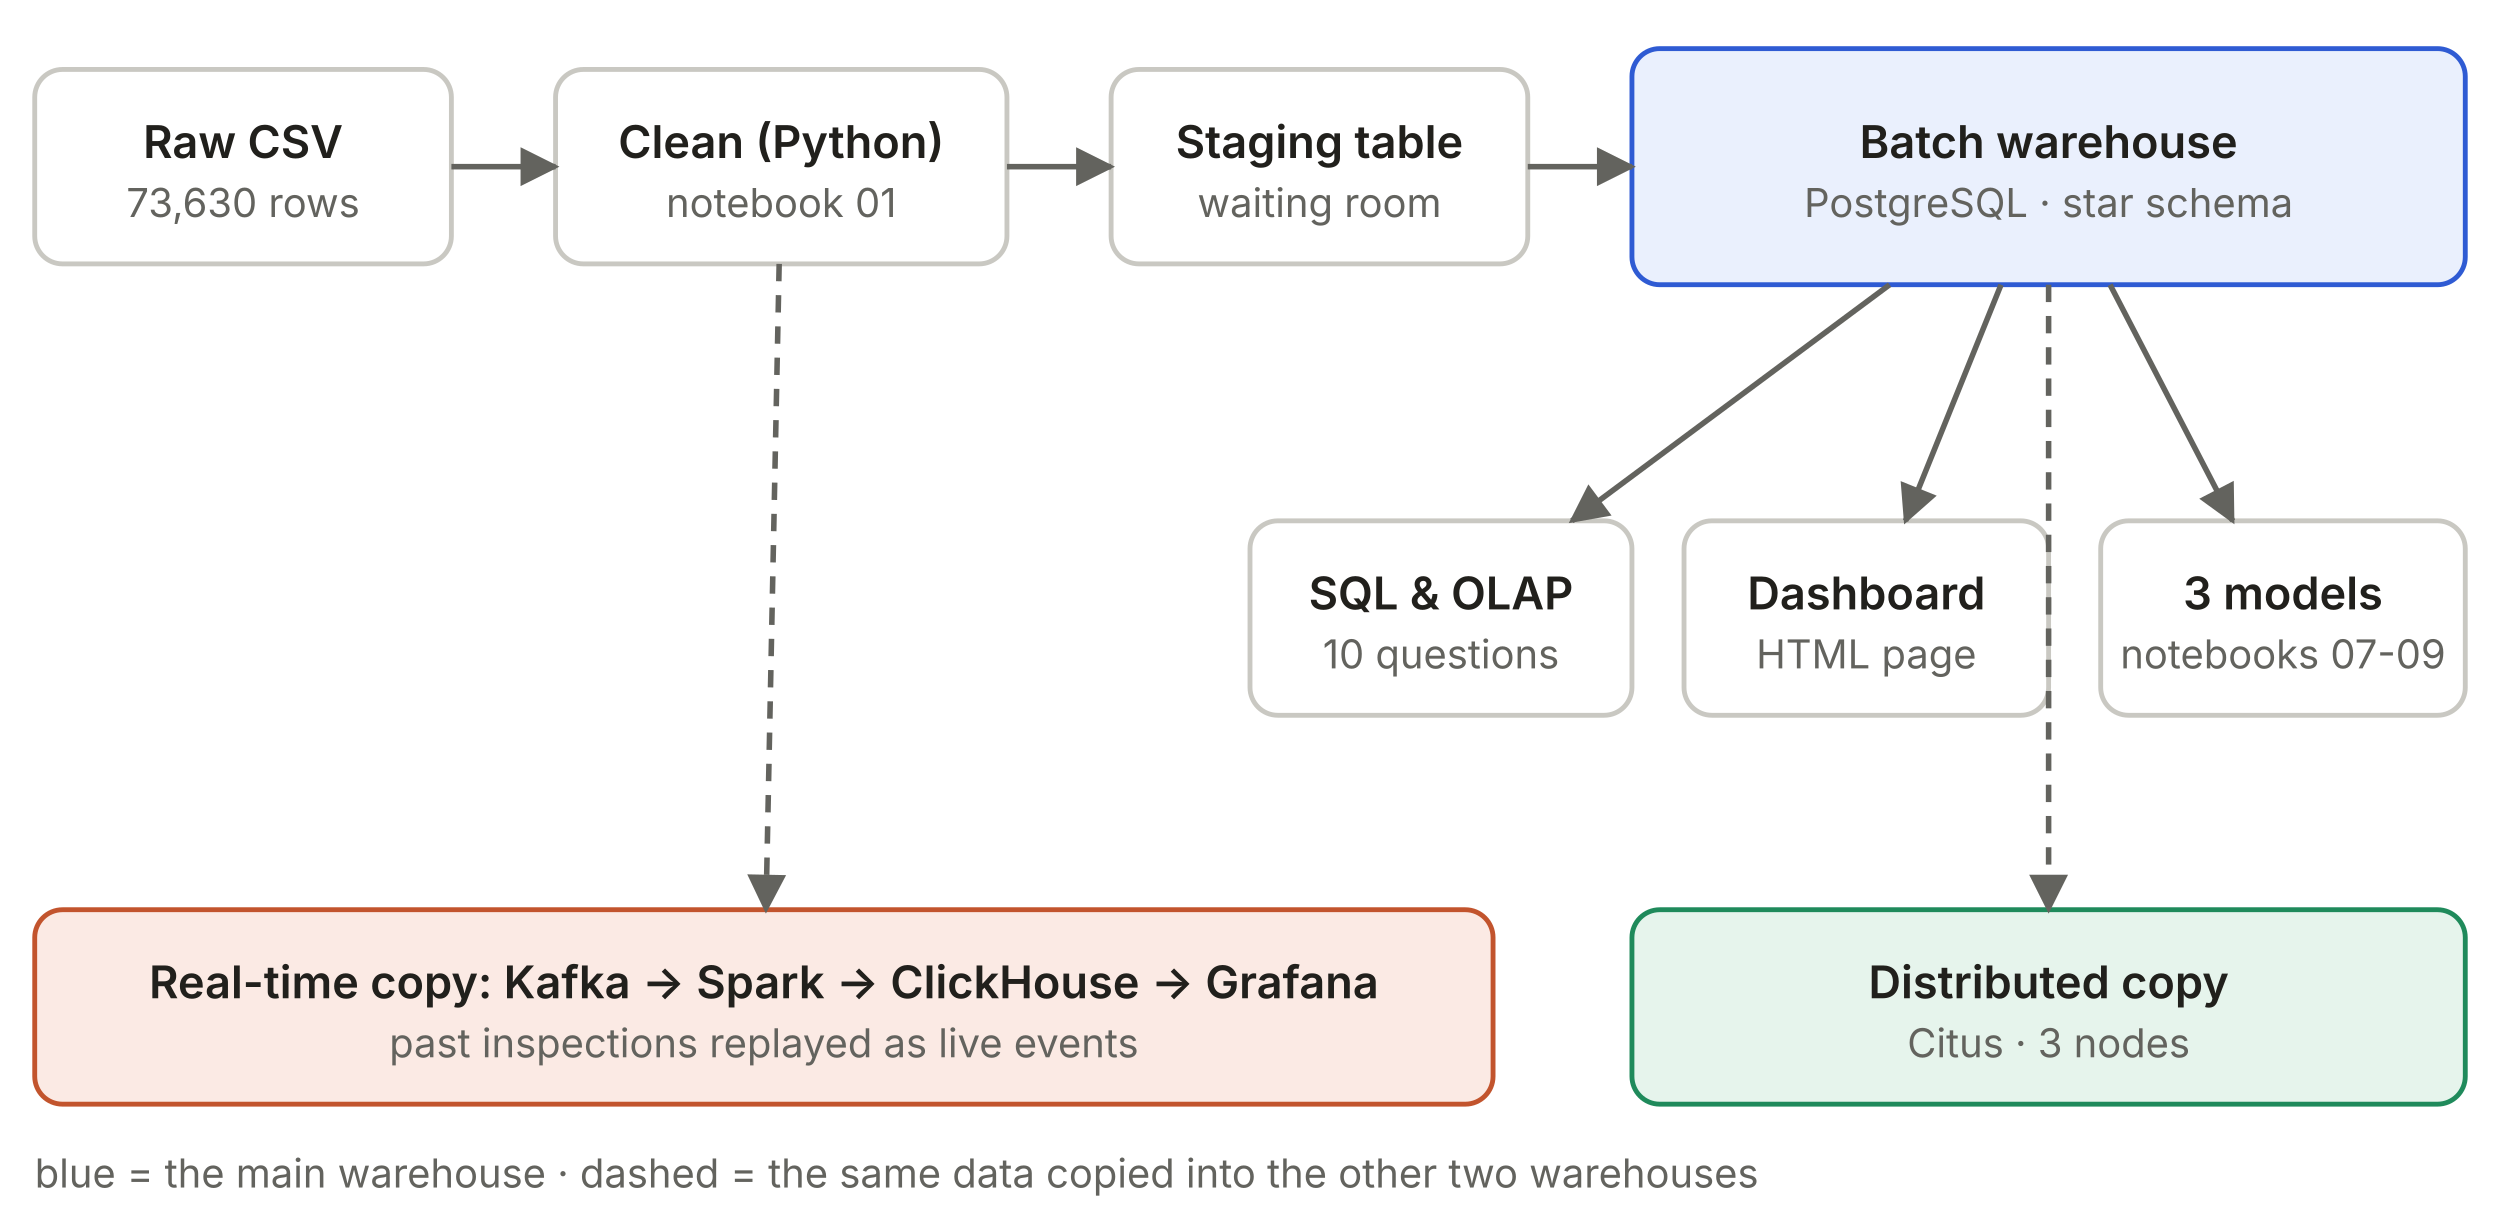
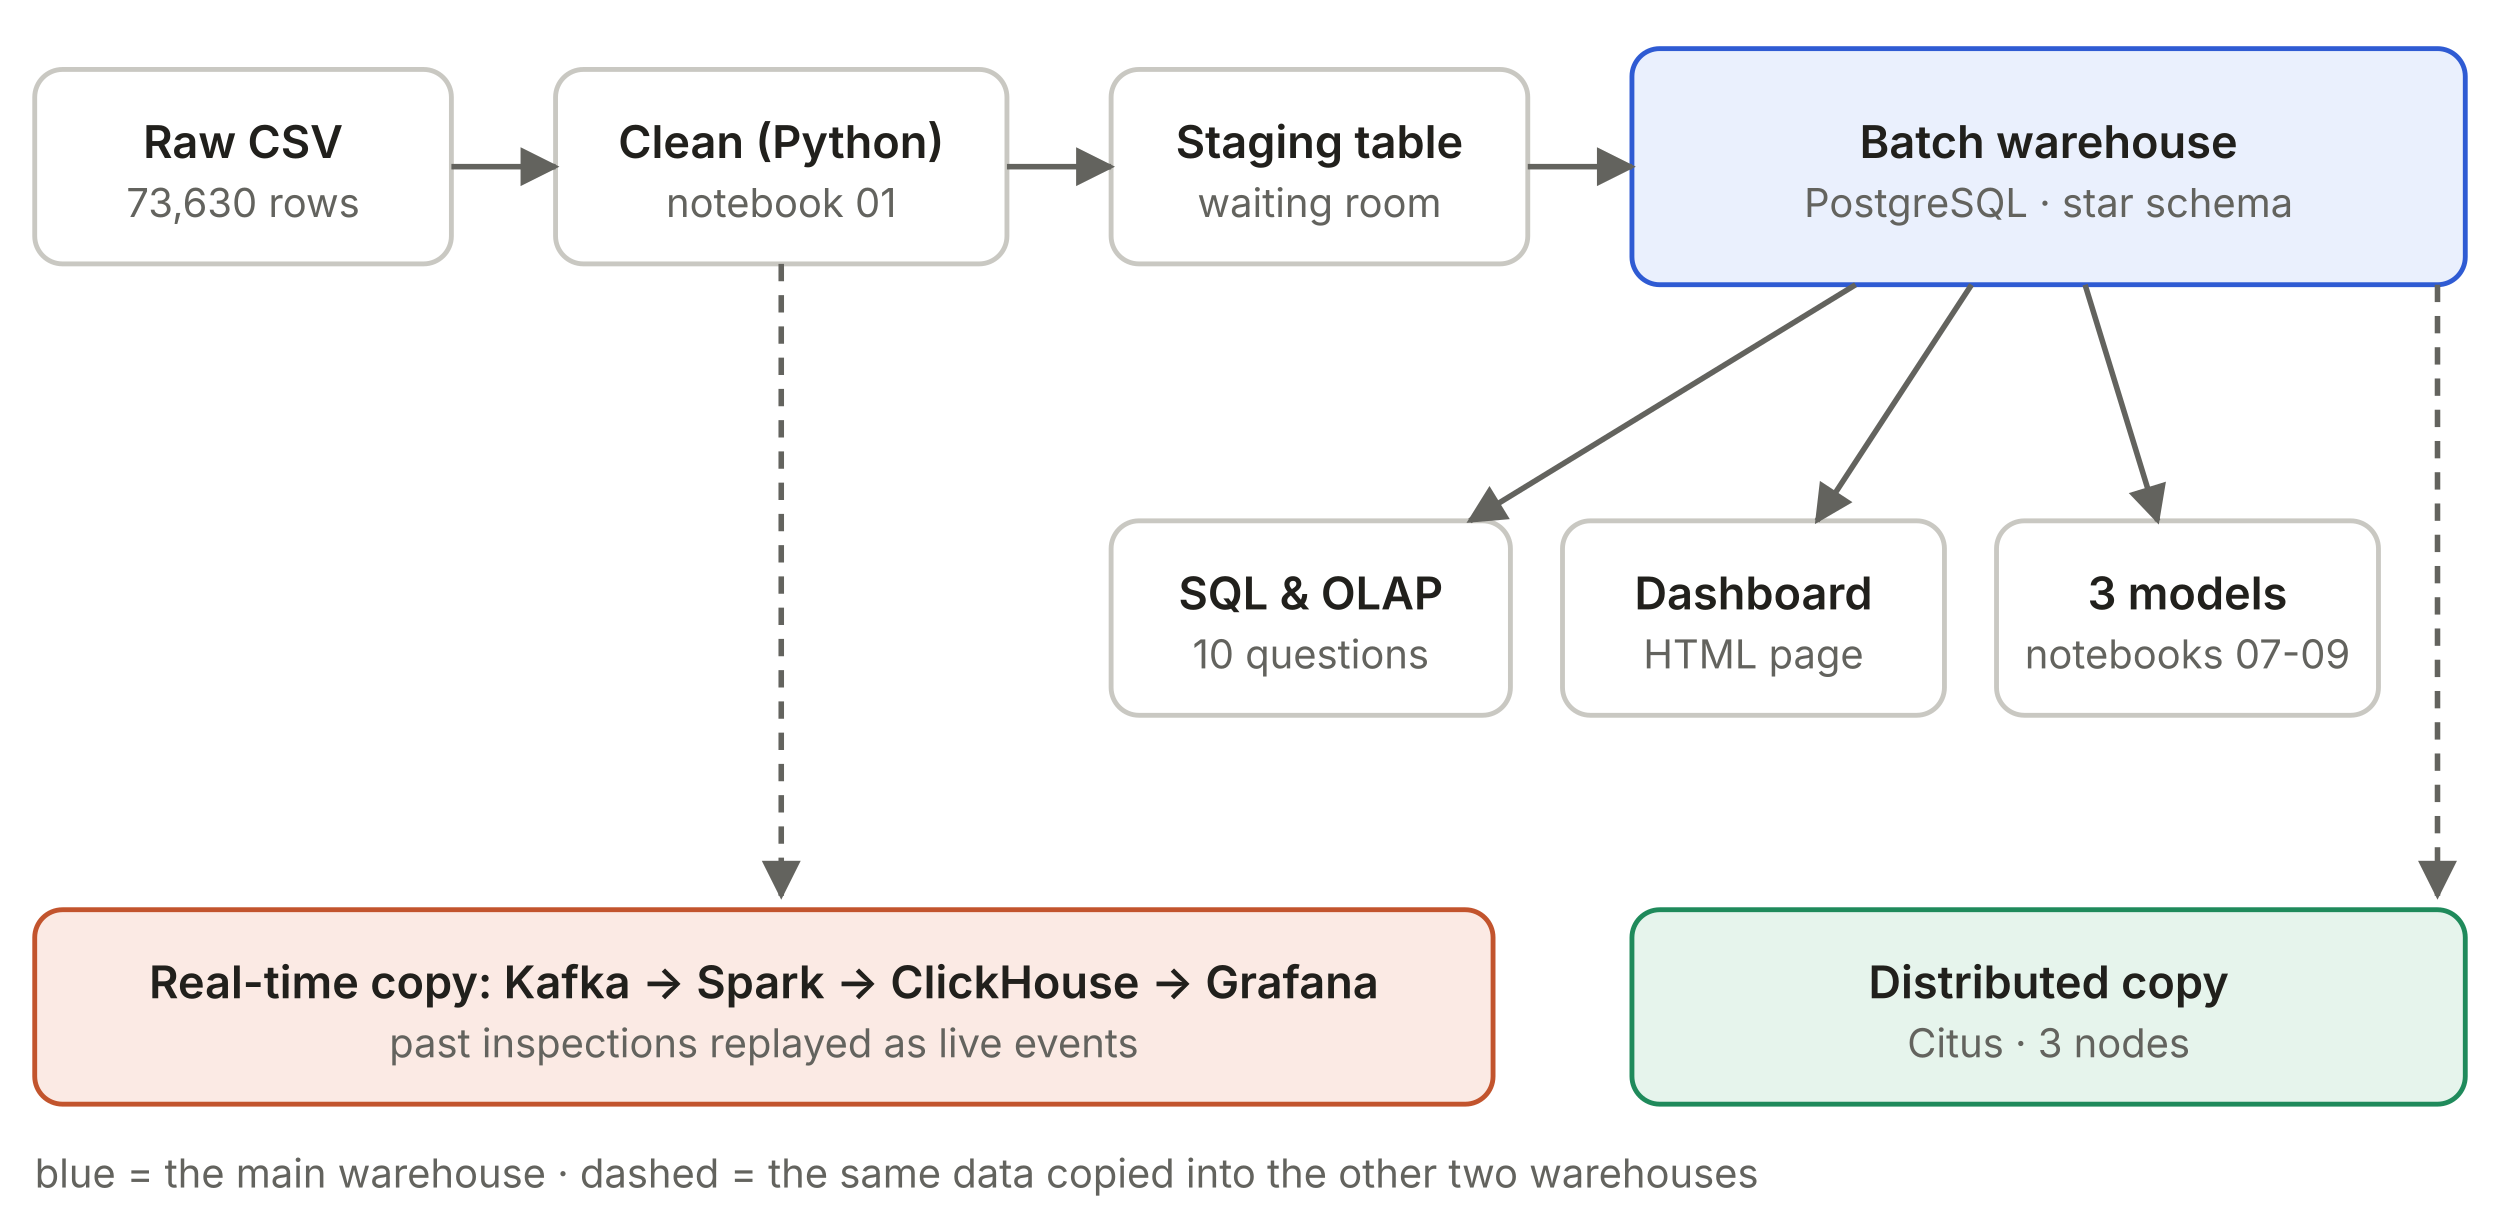
<svg xmlns="http://www.w3.org/2000/svg" viewBox="0 0 720 350" role="img" aria-label="The whole project: where the data goes">
  <defs>
    <marker id="ah" viewBox="0 0 10 10" refX="9" refY="5" markerWidth="7" markerHeight="7" orient="auto-start-reverse">
      <path d="M0,0 L10,5 L0,10 z" style="fill:var(--d-mute,#63635e)" />
    </marker>
  </defs>
  <rect x="10" y="20" width="120" height="56" rx="8" style="fill:var(--d-box,#ffffff);stroke:var(--d-line,#c9c8c2);stroke-width:1.4" />
  <text x="70.0" y="45.5" text-anchor="middle" style="fill:var(--d-ink,#21201c);font:600 13px Inter,system-ui,sans-serif">Raw CSV</text>
  <text x="70.0" y="62.5" text-anchor="middle" style="fill:var(--d-mute,#63635e);font:400 11.5px Inter,system-ui,sans-serif">73,630 rows</text>
  <rect x="160" y="20" width="130" height="56" rx="8" style="fill:var(--d-box,#ffffff);stroke:var(--d-line,#c9c8c2);stroke-width:1.4" />
  <text x="225.0" y="45.5" text-anchor="middle" style="fill:var(--d-ink,#21201c);font:600 13px Inter,system-ui,sans-serif">Clean (Python)</text>
  <text x="225.0" y="62.5" text-anchor="middle" style="fill:var(--d-mute,#63635e);font:400 11.5px Inter,system-ui,sans-serif">notebook 01</text>
  <rect x="320" y="20" width="120" height="56" rx="8" style="fill:var(--d-box,#ffffff);stroke:var(--d-line,#c9c8c2);stroke-width:1.4" />
  <text x="380.0" y="45.5" text-anchor="middle" style="fill:var(--d-ink,#21201c);font:600 13px Inter,system-ui,sans-serif">Staging table</text>
  <text x="380.0" y="62.5" text-anchor="middle" style="fill:var(--d-mute,#63635e);font:400 11.5px Inter,system-ui,sans-serif">waiting room</text>
  <rect x="470" y="14" width="240" height="68" rx="8" style="fill:var(--d-tint,#eaf0fd);stroke:var(--d-acc,#2f5bd3);stroke-width:1.4" />
  <text x="590.0" y="45.5" text-anchor="middle" style="fill:var(--d-ink,#21201c);font:600 13px Inter,system-ui,sans-serif">Batch warehouse</text>
  <text x="590.0" y="62.5" text-anchor="middle" style="fill:var(--d-mute,#63635e);font:400 11.5px Inter,system-ui,sans-serif">PostgreSQL · star schema</text>
-   <rect x="360" y="150" width="110" height="56" rx="8" style="fill:var(--d-box,#ffffff);stroke:var(--d-line,#c9c8c2);stroke-width:1.4" />
-   <text x="415.0" y="175.5" text-anchor="middle" style="fill:var(--d-ink,#21201c);font:600 13px Inter,system-ui,sans-serif">SQL &amp; OLAP</text>
-   <text x="415.0" y="192.5" text-anchor="middle" style="fill:var(--d-mute,#63635e);font:400 11.5px Inter,system-ui,sans-serif">10 questions</text>
-   <rect x="485" y="150" width="105" height="56" rx="8" style="fill:var(--d-box,#ffffff);stroke:var(--d-line,#c9c8c2);stroke-width:1.4" />
-   <text x="537.5" y="175.5" text-anchor="middle" style="fill:var(--d-ink,#21201c);font:600 13px Inter,system-ui,sans-serif">Dashboard</text>
-   <text x="537.5" y="192.5" text-anchor="middle" style="fill:var(--d-mute,#63635e);font:400 11.5px Inter,system-ui,sans-serif">HTML page</text>
-   <rect x="605" y="150" width="105" height="56" rx="8" style="fill:var(--d-box,#ffffff);stroke:var(--d-line,#c9c8c2);stroke-width:1.4" />
-   <text x="657.5" y="175.5" text-anchor="middle" style="fill:var(--d-ink,#21201c);font:600 13px Inter,system-ui,sans-serif">3 models</text>
-   <text x="657.5" y="192.5" text-anchor="middle" style="fill:var(--d-mute,#63635e);font:400 11.5px Inter,system-ui,sans-serif">notebooks 07-09</text>
+   <rect x="320" y="150" width="115" height="56" rx="8" style="fill:var(--d-box,#ffffff);stroke:var(--d-line,#c9c8c2);stroke-width:1.4" />
+   <text x="377.5" y="175.5" text-anchor="middle" style="fill:var(--d-ink,#21201c);font:600 13px Inter,system-ui,sans-serif">SQL &amp; OLAP</text>
+   <text x="377.5" y="192.5" text-anchor="middle" style="fill:var(--d-mute,#63635e);font:400 11.5px Inter,system-ui,sans-serif">10 questions</text>
+   <rect x="450" y="150" width="110" height="56" rx="8" style="fill:var(--d-box,#ffffff);stroke:var(--d-line,#c9c8c2);stroke-width:1.4" />
+   <text x="505.0" y="175.5" text-anchor="middle" style="fill:var(--d-ink,#21201c);font:600 13px Inter,system-ui,sans-serif">Dashboard</text>
+   <text x="505.0" y="192.5" text-anchor="middle" style="fill:var(--d-mute,#63635e);font:400 11.5px Inter,system-ui,sans-serif">HTML page</text>
+   <rect x="575" y="150" width="110" height="56" rx="8" style="fill:var(--d-box,#ffffff);stroke:var(--d-line,#c9c8c2);stroke-width:1.4" />
+   <text x="630.0" y="175.5" text-anchor="middle" style="fill:var(--d-ink,#21201c);font:600 13px Inter,system-ui,sans-serif">3 models</text>
+   <text x="630.0" y="192.5" text-anchor="middle" style="fill:var(--d-mute,#63635e);font:400 11.5px Inter,system-ui,sans-serif">notebooks 07-09</text>
  <rect x="470" y="262" width="240" height="56" rx="8" style="fill:var(--d-tint2,#e6f4ec);stroke:var(--d-acc2,#1f8a5b);stroke-width:1.4" />
  <text x="590.0" y="287.5" text-anchor="middle" style="fill:var(--d-ink,#21201c);font:600 13px Inter,system-ui,sans-serif">Distributed copy</text>
  <text x="590.0" y="304.5" text-anchor="middle" style="fill:var(--d-mute,#63635e);font:400 11.5px Inter,system-ui,sans-serif">Citus · 3 nodes</text>
  <rect x="10" y="262" width="420" height="56" rx="8" style="fill:var(--d-tint3,#fbeae4);stroke:var(--d-warm,#c2542d);stroke-width:1.4" />
  <text x="220.0" y="287.5" text-anchor="middle" style="fill:var(--d-ink,#21201c);font:600 13px Inter,system-ui,sans-serif">Real-time copy: Kafka → Spark → ClickHouse → Grafana</text>
  <text x="220.0" y="304.5" text-anchor="middle" style="fill:var(--d-mute,#63635e);font:400 11.5px Inter,system-ui,sans-serif">past inspections replayed as live events</text>
  <line x1="130.0" y1="48.0" x2="160.0" y2="48.0" marker-end="url(#ah)" style="stroke:var(--d-mute,#63635e);stroke-width:1.6" />
  <line x1="290.0" y1="48.0" x2="320.0" y2="48.0" marker-end="url(#ah)" style="stroke:var(--d-mute,#63635e);stroke-width:1.6" />
  <line x1="440.0" y1="48.0" x2="470.0" y2="48.0" marker-end="url(#ah)" style="stroke:var(--d-mute,#63635e);stroke-width:1.6" />
-   <line x1="544.2" y1="82.0" x2="452.7" y2="150.0" marker-end="url(#ah)" style="stroke:var(--d-mute,#63635e);stroke-width:1.6" />
-   <line x1="576.3" y1="82.0" x2="548.8" y2="150.0" marker-end="url(#ah)" style="stroke:var(--d-mute,#63635e);stroke-width:1.6" />
-   <line x1="607.7" y1="82.0" x2="643.0" y2="150.0" marker-end="url(#ah)" style="stroke:var(--d-mute,#63635e);stroke-width:1.6" />
-   <line x1="590.0" y1="82.0" x2="590.0" y2="262.0" marker-end="url(#ah)" style="stroke:var(--d-mute,#63635e);stroke-width:1.6;stroke-dasharray:5 4" />
-   <line x1="224.4" y1="76.0" x2="220.6" y2="262.0" marker-end="url(#ah)" style="stroke:var(--d-mute,#63635e);stroke-width:1.6;stroke-dasharray:5 4" />
+   <line x1="534.4" y1="82.0" x2="423.3" y2="150.0" marker-end="url(#ah)" style="stroke:var(--d-mute,#63635e);stroke-width:1.6" />
+   <line x1="567.8" y1="82.0" x2="523.3" y2="150.0" marker-end="url(#ah)" style="stroke:var(--d-mute,#63635e);stroke-width:1.6" />
+   <line x1="600.5" y1="82.0" x2="621.4" y2="150.0" marker-end="url(#ah)" style="stroke:var(--d-mute,#63635e);stroke-width:1.6" />
+   <line x1="702" y1="82" x2="702" y2="258" marker-end="url(#ah)" style="stroke:var(--d-mute,#63635e);stroke-width:1.6;stroke-dasharray:5 4" />
+   <line x1="225" y1="76" x2="225" y2="258" marker-end="url(#ah)" style="stroke:var(--d-mute,#63635e);stroke-width:1.6;stroke-dasharray:5 4" />
  <text x="10" y="342" text-anchor="start" style="fill:var(--d-mute,#63635e);font:400 11.5px Inter,system-ui,sans-serif">blue = the main warehouse · dashed = the same data copied into the other two warehouses</text>
</svg>
